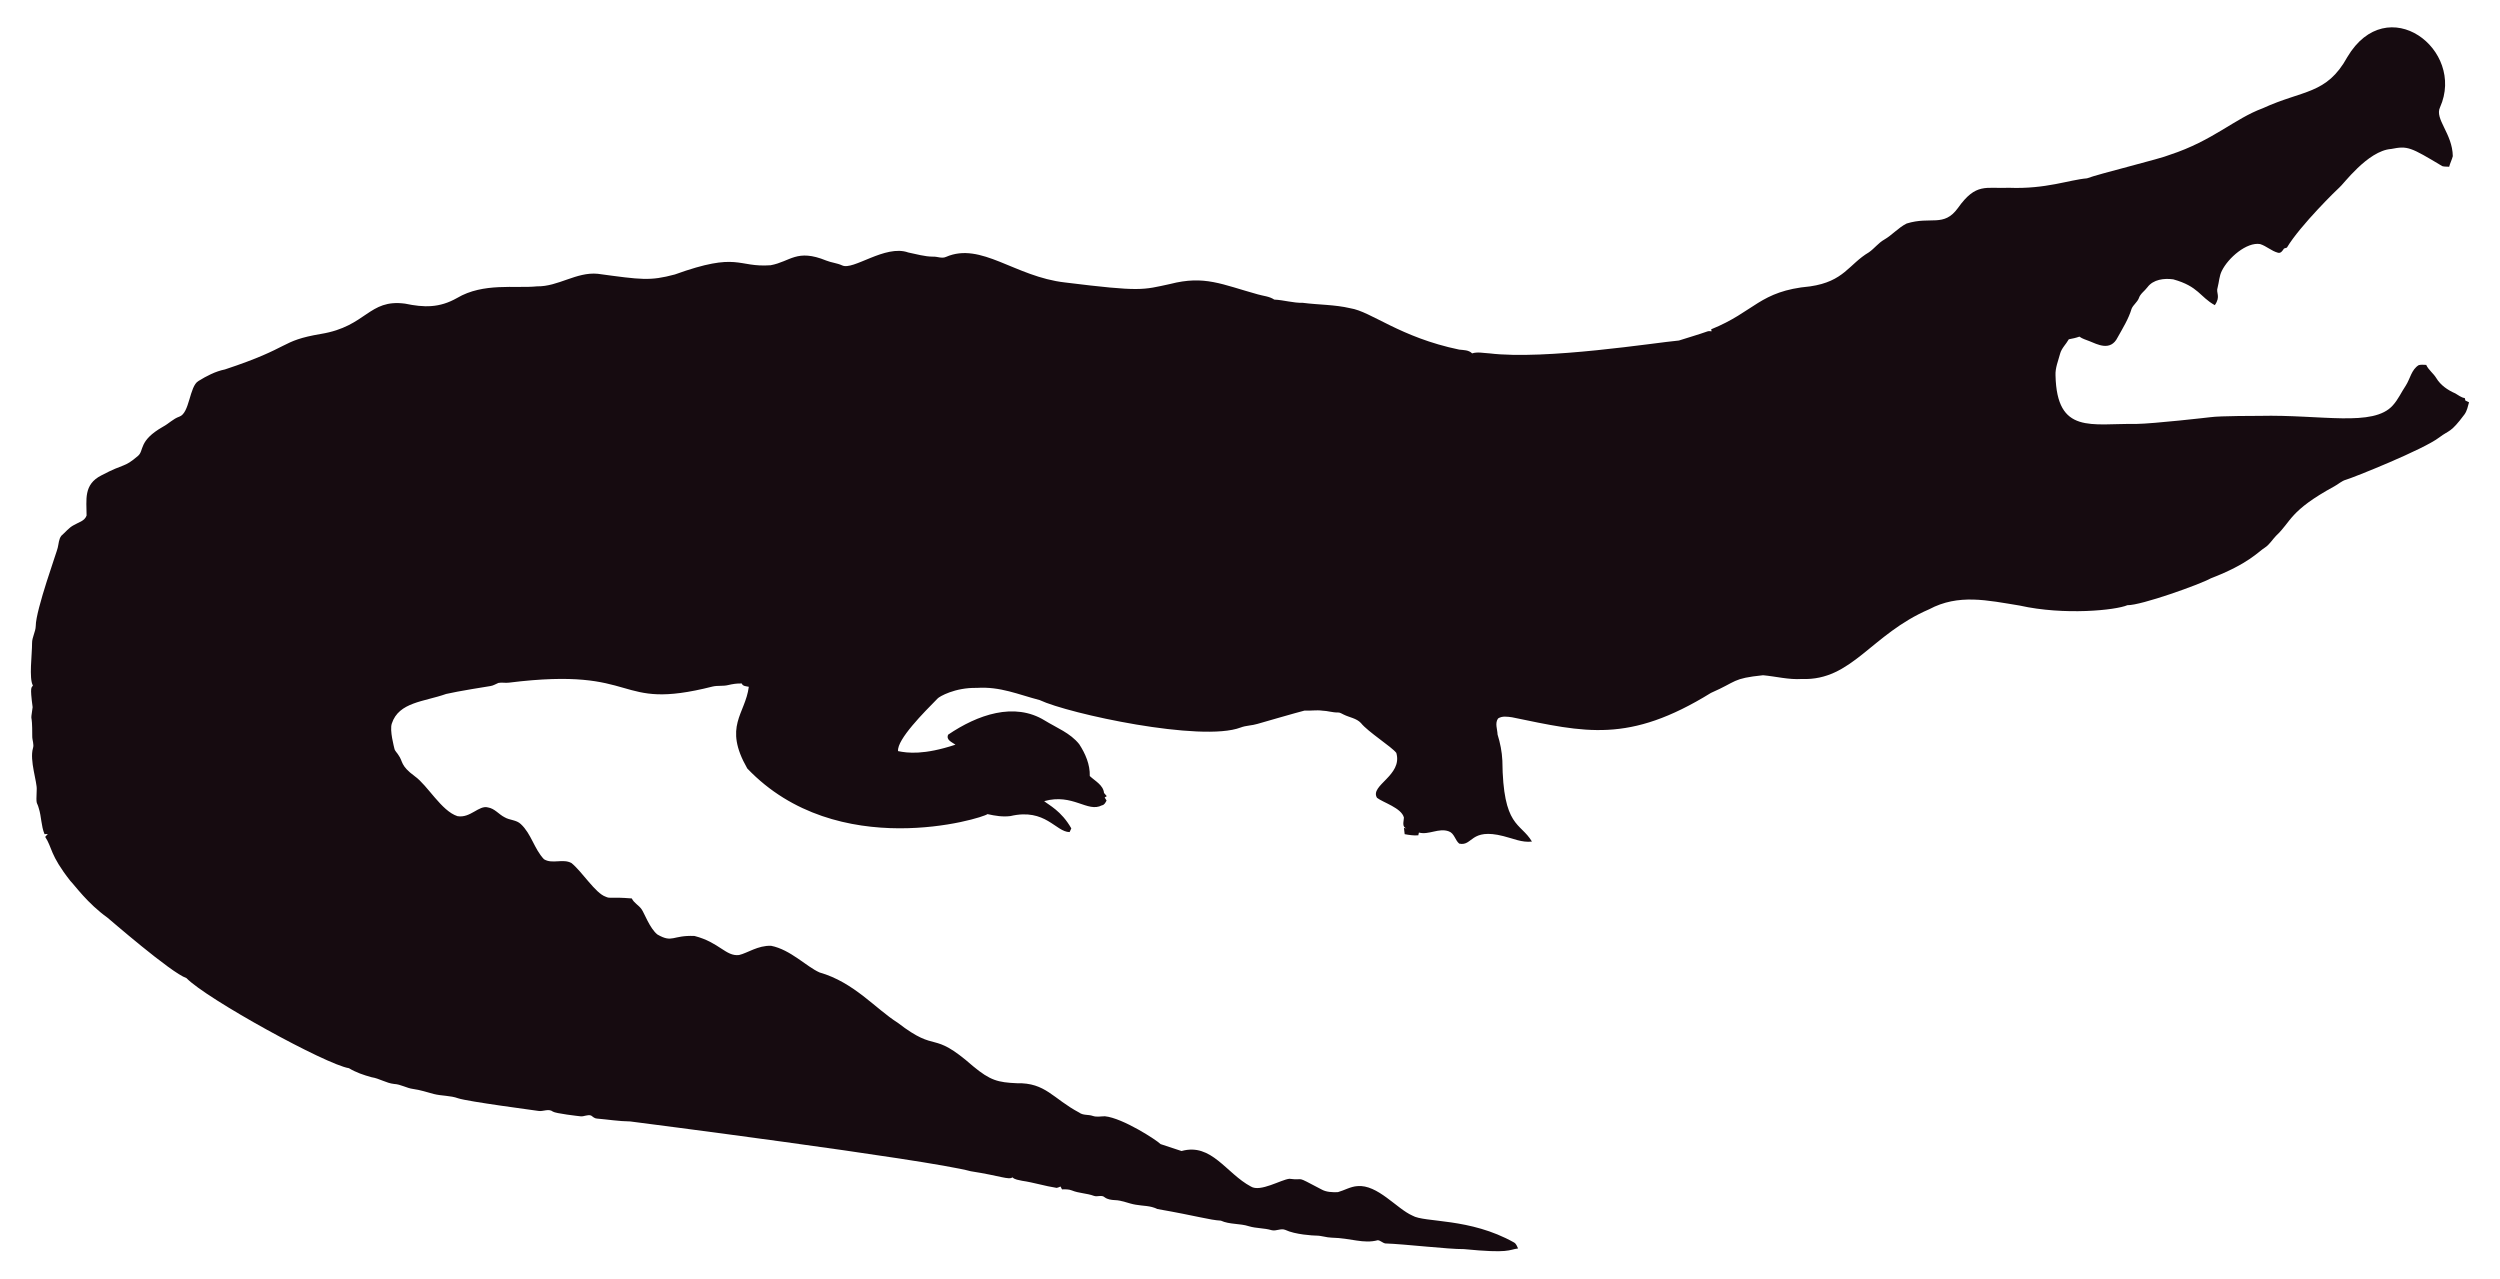
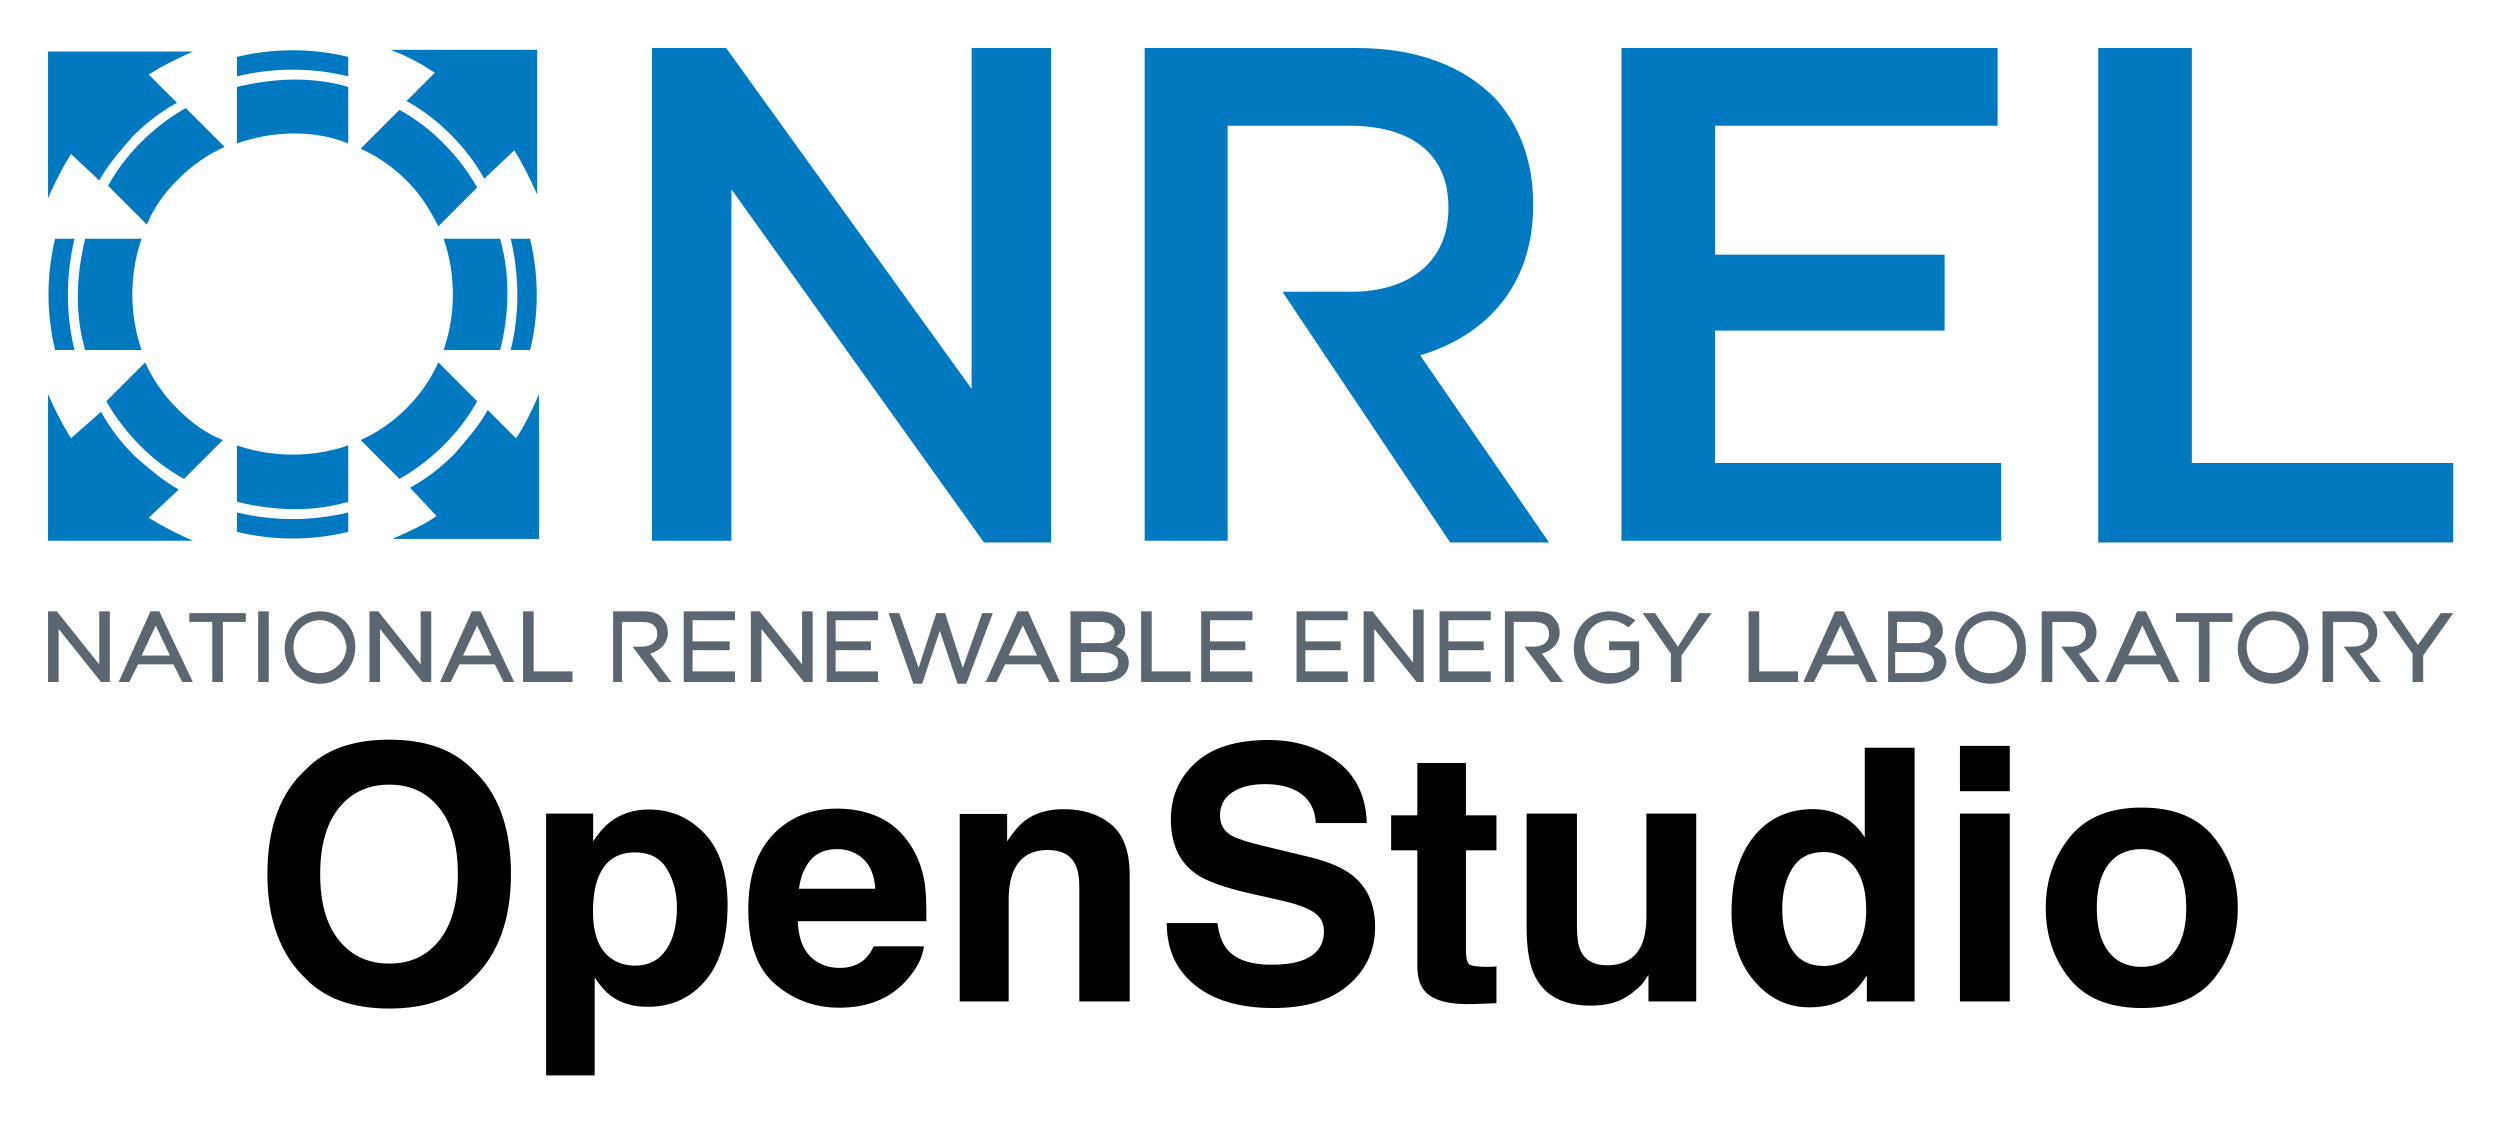
- <svg xmlns="http://www.w3.org/2000/svg" version="1.1" id="Layer_1" x="0px" y="0px" viewBox="0 0 2625.022 1342.022" enable-background="new 0 0 2625.022 1342.022" xml:space="preserve">
-   <path fill="#160B10" d="M2562.057,112.664c-5.93,12.226,13.089,27.649,13.408,51.328c-0.967,3.791-2.837,7.289-3.816,11.093  c-2.417-0.267-4.923,0.089-7.226-0.636c-33.512-20.05-36.245-21.483-53.631-18.038c-24.88,1.775-51.012,38.147-54.547,40.579  c-1,0.685-40.963,39.485-54.967,62.993c-1.056,0.331-2.086,0.661-3.078,1.005c-1.45,2.188-3.295,5.317-6.386,4.363  c-6.755-1.794-12.047-7.022-18.687-9.083c-14.172-2.325-33.569,14.577-40.185,28.126c-2.76,5.432-2.862,11.614-4.401,17.415  c-2.078,5.918,3.558,9.203-2.964,18.611c-15.758-8.651-16.89-19.671-43.645-27.108c-9.541-1.323-21.002,0.025-27.146,8.345  c-2.9,3.956-7.454,6.64-8.994,11.487c-1.705,4.223-5.788,6.857-7.569,10.978c-3.219,10.775-9.274,20.417-14.705,30.186  c-7.484,15.043-21.458,7.113-29.639,3.893c-3.549-1.501-7.378-2.404-10.482-4.745c-3.613,1.31-7.378,2.124-11.131,2.799  c-2.9,5.19-7.62,9.362-9.184,15.252c-1.972,7.442-5.139,14.807-4.771,22.656c1.426,62.435,37.744,50.23,84.657,50.985  c18.427-0.238,76.659-6.917,77.661-7.06c10.315-1.512,51.103-1.387,52.104-1.425c64.718-1.507,119.253,12.017,139.725-10.991  c5.622-6.144,8.955-13.878,13.598-20.735c4.617-7.073,5.915-16.893,13.662-21.562c2.519-0.687,5.19-0.305,7.81-0.242  c2.481,5.406,7.582,8.854,10.609,13.891c4.503,7.467,12.047,12.632,19.921,16.041c3.269,1.794,6.144,4.389,9.999,4.936  c0.166,0.852,0.369,1.705,0.598,2.57c1.259,0.611,2.519,1.208,3.854,1.819c-1.196,4.325-2.073,8.854-4.681,12.606  c-14.981,20.134-15.737,16.079-26.561,24.297c-16.513,12.73-90.704,42.38-97.937,44.421c-4.63,1.259-8.078,4.719-12.199,6.907  c-47.689,26.034-44.914,36.755-61.276,51.99c-3.969,4.096-6.856,9.273-11.754,12.403c-6.886,4.248-16.845,16.908-56.76,32.26  c-10.994,6.222-73.381,28.559-87.544,28.177c-12.182,5.289-66.295,10.873-113.113,0.394c-34.047-5.52-64.247-12.539-95.05,3.905  c-61.045,26.219-81.054,75.205-133.67,73.195c-13.739,0.903-27.159-2.684-40.745-3.943c-32.756,3.396-26.951,6.432-54.687,18.547  c-86.536,53.421-132.198,41.426-208.888,25.607c-4.859-0.636-10.304-1.616-14.68,1.259c-3.511,4.999-0.687,11.232-0.509,16.804  c2.76,8.879,4.605,18.076,5.037,27.388c0.678,70.703,18.876,64.615,31.064,85.038c-10.38,1.31-20.137-3.346-30.008-5.724  c-35.054-8.942-31.959,10.974-46.367,7.887c-4.376-3.651-5.076-10.864-10.94-12.886c-10.482-3.893-20.875,4.033-31.37,1.285  c-0.165,0.725-0.483,2.163-0.649,2.875c-4.834,0.432-9.592-0.331-14.311-1.196c-0.153-2.201-0.407-4.401-0.751-6.551  c0.7,0.127,2.112,0.382,2.824,0.509c-5.368-1.387-2.926-7.48-2.862-11.411c-2.581-10.171-21.93-15.743-28.266-20.735  c-7.896-13.101,27.192-23.356,20.29-47.143c-4.808-6.385-29.888-22.164-37.17-31.395c-4.783-5.063-12.047-5.813-18.013-8.815  c-1.972-0.827-3.791-2.315-6.017-2.239c-5.597,0.191-10.965-1.781-16.537-1.908c-6.208-0.878-12.441,0.318-18.661-0.076  c-6.376,1.51-49.471,13.993-49.471,13.993c-5.775,1.781-11.97,1.603-17.631,3.791c-41.153,15.671-180.401-14.399-211.051-28.838  c-22.477-5.819-41.27-14.396-65.945-12.772c-23.033-0.496-39.521,9.215-41.101,11.08c-14.156,14.382-42.805,43.009-41.597,55.297  c9.881,2.049,27.067,4.244,60.297-6.755c-3.6-2.633-10.164-4.859-7.683-10.52c30.91-20.96,69.478-34.528,101.385-14.896  c12.454,7.683,26.879,13.128,36.241,24.907c6.449,9.897,11.461,21.384,11.08,33.43c5.483,5.19,14.184,9.464,14.96,17.771  c0.954,1.132,1.883,2.239,2.9,3.371c-0.56,0.344-1.679,1.03-2.251,1.361c0.674,1.081,1.336,2.15,2.022,3.244  c-1.157,2.112-2.252,4.643-4.923,5.037c-15.167,7.923-30.412-12.885-60.589-4.414c4.515,3.914,17.957,10.035,28.495,28.596  c-0.623,1.285-1.221,2.582-1.781,3.893c-14.581-0.066-25.26-25.439-62.103-16.83c-8.065,1.081-16.27-0.28-24.119-2.048  c-5.689,4.616-157.704,51.097-252.241-47.919c-25.462-44.516-2.105-56.742,1.616-85.776c-2.646-0.598-6.259-0.445-7.429-3.447  c-4.834-0.216-9.63,0.547-14.311,1.666c-5.343,1.336-10.927,0.254-16.283,1.527c-104.921,26.598-73.475-21.586-213.976-4.058  c-3.638,0.483-7.327-0.471-10.927,0.267c-2.722,1.043-5.203,2.786-8.129,3.244c-1.005,0.139-35.568,5.632-46.749,8.332  c-23.248,8.245-49.669,8.494-57.027,31.013c-2.544,7.127,2.495,25.23,2.659,26.23c0.509,2.748,2.964,4.529,4.274,6.907  c5.125,7.002,1.576,10.814,17.186,22.287c13.483,9.569,27.903,36.42,44.764,41.877c13.652,2.389,22.508-11.842,32.107-9.146  c7.022,1.107,11.334,7.276,17.415,10.317c5.356,3.193,12.365,2.633,17.033,7.162c11.029,10.189,14.018,26.078,24.284,36.878  c8.765,5.47,19.972-0.979,28.965,4.071c11.309,9.233,25.045,31.634,35.809,35.287c4.836,2.294,4.589-0.02,27.477,1.832  c2.226,4.796,7.327,7.085,10.253,11.347c2.611,3.387,8.633,20.294,16.715,26.574c16.075,9.185,15.426,0.491,38.875,1.488  c26.056,6.667,32.977,21.713,46.774,19.997c8.688-1.942,19.833-10.206,33.646-9.68c20.419,4.043,37.013,21.857,50.896,27.986  c36.199,10.4,58.502,37.92,82.062,52.817c43.011,33.213,34.403,6.396,79.034,45.566c18.208,15.125,26.246,17.04,45.986,17.936  c30.318-0.751,37.93,16.193,65.525,30.81c4.134,3.155,9.541,1.844,14.196,3.498c4.147,1.463,8.51,0.394,12.772,0.369  c18.974,1.87,55.059,25.539,58.465,29.232c7.353,2.353,14.667,4.91,22.02,7.276c31.527-8.837,46.862,23.524,72.916,37.323  c9.817,6.052,31.604-7.299,40.338-8.179c17.829,2.357,3.781-4.531,33.392,11.016c5.241,3.066,11.589,3.218,17.504,3.028  c6.869-1.921,13.204-5.852,20.48-6.348c21.245-1.942,41.314,23.767,57.816,30.975c12.756,7.578,60.29,2.089,106.638,28.189  c2.366,1.298,3.155,4.007,4.3,6.284c-10.435,1.423-8.676,5.392-56.964,0.7c-16.115,0.199-61.486-5.252-82.52-5.953  c-2.824-0.572-4.91-3.04-7.772-3.397c-15.269,4.072-27.792-2.198-48.492-2.671c-5.546-0.102-10.825-2.201-16.359-2.162  c-2.762-0.015-21.848-1.008-32.323-6.004c-4.758-1.972-9.668,1.654-14.476,0.293c-7.747-2.315-16.003-1.781-23.737-4.121  c-9.541-3.104-20.277-1.692-29.41-5.865c-12.12-0.691-23.98-4.714-66.899-12.25c-6.984-3.625-14.985-3.091-22.516-4.49  c-7.416-1.145-14.324-4.643-21.892-4.821c-3.727-0.204-7.632-0.649-10.698-2.939c-3.206-2.951-7.645-0.127-11.334-1.539  c-7.531-2.798-15.774-2.646-23.203-5.712c-3.282-1.298-6.844-1.17-10.278-1.081c-0.394-0.763-1.183-2.264-1.577-3.015  c-1.285,0.636-2.608,1.119-3.982,1.45c-12.263-1.87-24.131-5.674-36.394-7.467c-3.46-0.903-7.404-1.005-10.113-3.6  c-3.831,2.97-12.398-1.54-43.747-6.411c-46.335-12.483-357.594-52.295-357.594-52.295c-11.716-0.14-23.317-2.023-34.982-3.015  c-2.442-0.127-4.211-1.844-6.068-3.18c-3.753-1.387-7.467,1.336-11.271,0.789c-2.02-0.195-26.027-2.946-28.838-4.923  c-4.592-3.587-10.278,0.216-15.367-0.738c-2.203-0.387-74.203-9.818-84.135-13.242c-8.243-2.989-17.224-2.379-25.658-4.529  c-7.162-1.895-14.209-4.274-21.574-5.254c-6.92-0.878-13.001-4.923-20.035-5.266c-8.319-0.878-15.443-5.826-23.648-7.073  c-8.256-2.252-16.448-5.037-23.775-9.49c-23.552-3.584-149.518-72.739-170.649-94.63c-16.013-5.37-81.914-62.745-82.914-63.439  c-21.039-15.096-34.147-33.758-38.964-38.595c-21.778-27.726-18.854-34.892-26.396-46.215c0.916-1.018,1.832-2.01,2.748-3.015  c-1.145,0.038-2.29,0.076-3.435,0.14c-3.651-8.676-3.18-18.28-6.042-27.172c-2.062-7.913-2.975-1.701-2.175-19.526  c0.634-7.664-7.675-30.697-3.931-43.518c1.348-4.16-0.814-8.281-0.751-12.454c0.068-28.882-2.418-11.02,0.394-30.657  c-3.041-22.85-1.09-20.042,0.305-22.719c-4.294-7.378-0.844-32.606-0.89-44.586c-0.025-6.246,3.714-11.741,3.867-17.962  c0-16.859,22.775-79.378,23.076-82.113c1.056-4.198,1.043-9.032,3.778-12.568c4.338-3.74,7.874-8.485,13.052-11.169  c4.745-2.913,11.411-4.172,13.471-10.088c0.043-16.362-3.503-32.575,15.532-42.157c25.219-13.344,23.115-7.424,38.34-20.379  c6.931-5.754,0.059-15.764,26.434-30.772c5.915-3.129,10.622-8.281,17.046-10.507c11.015-3.661,10.497-31.892,20.099-37.437  c8.612-5.33,17.796-10.113,27.795-12.148c71.433-23.584,56.818-29.805,100.939-37.31c48.019-7.907,49.805-36.895,88.244-31.777  c19.858,4.163,35.994,4.605,54.61-5.953c27.665-16.35,60.97-9.859,83.919-12.212c22.172,0.42,41.279-15.29,63.693-13.191  c46.138,6.272,54.878,7.691,80.993,0.738c67.442-24.31,65.094-7.128,100.634-9.706c20.946-3.875,27.233-17.596,58.388-4.91  c5.368,2.188,11.283,2.595,16.575,5.025c11.553,5.818,45.215-22.204,69.43-13.535c8.676,1.717,17.262,4.401,26.205,4.401  c4.49-0.216,9.083,2.252,13.446,0.293c37.015-16.156,72.304,20.872,125.096,26.815c80.305,9.923,81.3,7.845,110.289,1.603  c36.266-9.336,54.189,0.413,92.111,10.902c5.775,1.717,12.11,1.984,17.237,5.47c10.075,0.458,19.844,3.638,29.983,3.396  c16.588,2.163,33.506,1.819,49.853,5.686c21.982,3.418,52.115,30.498,114.347,43.441c4.681,0.572,9.999,0.28,13.586,3.956  c5.864-1.844,12.047-0.267,18.038-0.025c59.148,7.176,174.934-11.359,199.106-13.471c9.82-3.218,19.819-5.966,29.576-9.452  c1.488-0.674,3.155-0.356,4.758-0.229c-0.115-0.522-0.356-1.577-0.483-2.099c45.944-18.548,50.589-40.213,103.827-45.057  c35.891-5.17,40.645-23.282,61.836-35.809c5.712-3.969,9.897-9.808,16.028-13.281c8.408-4.872,14.82-12.555,23.559-16.931  c25.605-7.944,38.867,4.305,53.847-16.257c19.089-26.933,29.276-20.168,53.605-21.256c38.819,1.522,63.061-8.345,81.948-9.935  c11.484-4.495,77.877-20.69,87.061-24.742c45.297-14.857,67.746-37.884,97.505-48.848c42.187-19.404,67.008-14.225,88.74-53.694  C2506.582-10.604,2589.134,52.018,2562.057,112.664z" />
+ <svg xmlns="http://www.w3.org/2000/svg" role="img" viewBox="3.78 20.28 141.57 63.57">
+   <path fill="#0079C1" fill-rule="evenodd" d="M28.5 49.5c-.7.5-1.6.9-2.5 1.3h8.3v-8.2c-.3.7-.8 1.8-1.3 2.5l-1.6-1.6c-.5.9-1.2 1.7-1.9 2.5-.8.8-1.6 1.4-2.5 1.9l1.5 1.6zm.1-8.7c-.4.9-1 1.8-1.8 2.6s-1.7 1.4-2.6 1.8l2.2 2.2c.9-.5 1.8-1.2 2.5-1.9.8-.8 1.4-1.6 1.9-2.5l-2.2-2.2zm5.2-.7c.5-2 .5-4.2 0-6.3h-1.1c.5 2.1.5 4.3 0 6.3h1.1zm-1.7 0c.5-1.9.6-4.2 0-6.3h-3.2c.7 2 .7 4.3 0 6.3h3.2zm.8-11.3c.4.6.9 1.6 1.3 2.5v-8.2h-8.3c.8.3 1.6.7 2.5 1.3L26.8 26c.9.5 1.7 1.1 2.5 1.9.8.8 1.4 1.6 1.9 2.5l1.7-1.6zm-8.7-.1c.9.4 1.8 1 2.6 1.8s1.3 1.6 1.8 2.6l2.2-2.2c-.5-.9-1.2-1.8-1.9-2.5-.8-.8-1.6-1.4-2.5-1.9l-2.2 2.2zm-.7-5.2c-2.1-.5-4.2-.5-6.3 0v1.1c2.1-.5 4.2-.5 6.3 0v-1.1zm0 1.7c-2.1-.6-4.2-.5-6.3 0v3.2c2-.7 4.3-.8 6.3 0v-3.2zM9.4 30.5c.5-.9 1.2-1.7 1.9-2.5.8-.8 1.6-1.4 2.5-1.9l-1.6-1.6c.8-.5 1.6-.9 2.5-1.3H6.5v8.3c.4-.9.8-1.7 1.3-2.5l1.6 1.5zm4.9-4.1c-.9.5-1.8 1.2-2.5 1.9-.8.8-1.4 1.6-1.9 2.5l2.2 2.2c.4-1 1-1.8 1.8-2.6s1.7-1.4 2.6-1.8l-2.2-2.2zm-5.7 7.4c-.5 2.1-.6 4.2 0 6.3h3.2c-.7-2-.7-4.3 0-6.3H8.6zm-1.7 0c-.5 2.1-.5 4.2 0 6.3H8c-.5-2-.5-4.2 0-6.3H6.9zm.9 11.3c-.5-.8-.9-1.6-1.3-2.5v8.3h8.2c-.9-.4-1.7-.8-2.5-1.3l1.7-1.6c-.9-.5-1.7-1.2-2.5-1.9-.8-.8-1.4-1.6-1.9-2.5l-1.7 1.5zm2-2.1c.5.9 1.2 1.8 1.9 2.5.8.8 1.6 1.4 2.5 1.9l2.2-2.2c-1-.4-1.8-1-2.6-1.8s-1.4-1.7-1.8-2.6L9.8 43zm7.4 2.5c2 .7 4.3.7 6.3 0v3.2c-2.1.6-4.2.5-6.3 0v-3.2zm0 3.8c2.1.5 4.2.5 6.3 0v1.1c-2.1.5-4.2.5-6.3 0v-1.1z" clip-rule="evenodd" />
+   <path fill="#0079C1" d="M40.7 23h4.2l13.9 19.3V23h4.5v28h-3.8L45.2 31v19.9h-4.5V23zm35.7 13.8h3.9c3.4 0 5.5-1.8 5.5-4.7V32c0-3-2.1-4.6-5.6-4.6h-6.9v23.5h-4.7V23h12c3.4 0 6 1 7.8 2.8 1.4 1.5 2.2 3.6 2.2 6v.1c0 4.6-2.7 7.4-6.4 8.5L91.5 51h-5.6l-9.5-14.2zM95.6 23h21.3v4.4h-16v7.3h13V39h-13v7.5h16.2v4.4H95.6V23zm27 0h5.3v23.5h14.8V51h-20.1V23z" />
+   <path fill="#5C6670" d="M9.9 58.9h-.4l-2.4-3v3h-.6v-4H7l2.4 3v-3h.6v4h-.1zm4.8 0h-.6l-.5-1h-2l-.5 1h-.6l1.8-4h.5l1.9 4zm-2.9-1.5h1.6l-.8-1.7-.8 1.7zm4.6 1.5h-.6v-3.4h-1.3V55h3.2v.5h-1.3v3.4zm2.6 0h-.6v-4h.6v4zm2.9.1c-1.2 0-2-.9-2-2 0-1.2.9-2.1 2-2.1 1.2 0 2 .9 2 2 0 1.2-.9 2.1-2 2.1zm0-3.6c-.8 0-1.5.6-1.5 1.5s.6 1.5 1.5 1.5c.8 0 1.5-.7 1.5-1.5-.1-.8-.7-1.5-1.5-1.5zm6.2 3.5h-.4l-2.4-3v3h-.6v-4h.5l2.4 3v-3h.6v4h-.1zm4.8 0h-.6l-.5-1h-2l-.5 1h-.6l1.8-4h.5l1.9 4zM30 57.4h1.6l-.8-1.7-.8 1.7zm6.2 1.5h-2.8v-4h.6v3.4h2.2v.6zm2.9 0h-.6v-4h1.7c.5 0 .9.1 1.1.4.2.2.3.5.3.8 0 .6-.4 1-1 1.2l1.2 1.6h-.7l-1.5-2h.5c.6 0 .9-.3.9-.7 0-.5-.3-.7-.9-.7H39v3.4zm50.5 0H89v-4h1.7c.5 0 .9.1 1.1.4.2.2.3.5.3.8 0 .6-.4 1-1 1.2l1.2 1.6h-.7l-1.5-2h.5c.6 0 .9-.3.9-.7 0-.5-.3-.7-.9-.7h-1.1v3.4zm30.4 0h-.6v-4h1.7c.5 0 .9.1 1.1.4.2.2.3.5.3.8 0 .6-.4 1-1 1.2l1.2 1.6h-.7l-1.5-2h.5c.6 0 .9-.3.9-.7 0-.5-.3-.7-.9-.7h-1v3.4zm15.9 0h-.6v-4h1.7c.5 0 .9.1 1.1.4.2.2.3.5.3.8 0 .6-.4 1-1 1.2l1.2 1.6h-.6l-1.5-2h.5c.6 0 .9-.3.9-.7 0-.5-.3-.7-.9-.7h-1.1v3.4zm-90.4 0h-3v-4h2.9v.5H43v1.2h2.1v.5H43v1.2h2.4v.6h.1zm4.2 0h-.4l-2.4-3v3h-.6v-4h.5l2.4 3v-3h.6v4h-.1zm3.9 0h-3v-4h2.9v.5h-2.4v1.2h2v.5h-2v1.2h2.4v.6h.1zm4.9.1H58l-1-3-1 3h-.5l-1.4-4h.6l1.1 3.1 1-3.1h.5l1 3.1 1.1-3.1h.6l-1.5 4zm5.3-.1h-.6l-.5-1h-2l-.5 1h-.6l1.8-4h.6l1.8 4zm-2.9-1.5h1.6l-.8-1.7-.8 1.7zm5.3 1.5h-1.8v-4h1.7c.4 0 .8.1 1.1.4.2.2.3.4.3.7 0 .5-.3.7-.5.9.5.2.7.5.7.9 0 .7-.6 1.1-1.5 1.1zm-1.2-.5h1.2c.6 0 .9-.2.9-.6 0-.5-.6-.6-1-.6H65v1.2zm0-1.7h1.1c.5 0 .8-.2.8-.6 0-.4-.3-.6-.8-.6H65v1.2zm6.2 2.2h-2.8v-4h.6v3.4h2.2v.6zm3.6 0h-3v-4h2.9v.5h-2.4v1.2h2v.5h-2v1.2h2.4v.6h.1zm5.4 0h-3v-4h2.9v.5h-2.4v1.2h2v.5h-2v1.2h2.4v.6h.1zm4.2 0H84l-2.4-3v3H81v-4h.5l2.3 2.9v-3h.6v4.1zm3.9 0h-3v-4h2.9v.5h-2.4v1.2h2v.5h-2v1.2h2.4v.6h.1zm6.6.1c-1.2 0-2-.8-2-2s.9-2.1 2-2.1c.6 0 1 .2 1.5.5l-.4.4c-.3-.2-.6-.4-1.1-.4-.8 0-1.4.7-1.4 1.5 0 .9.6 1.5 1.5 1.5.4 0 .8-.1 1.1-.4v-.9h-1.2v-.5h1.7v1.6c-.3.4-.9.8-1.7.8zm4.1-.1h-.6v-1.6L96.8 55h.7l1.3 1.9L100 55h.7L99 57.4v1.5zm6.6 0h-2.8v-4h.6v3.4h2.2v.6zm4.5 0h-.6l-.5-1h-2l-.5 1h-.6l1.8-4h.5l1.9 4zm-2.9-1.5h1.6l-.8-1.7-.8 1.7zm5.3 1.5h-1.8v-4h1.7c.5 0 .8.1 1.1.4.2.2.3.4.3.7 0 .5-.3.7-.5.9.5.2.7.5.7.9-.1.7-.6 1.1-1.5 1.1zm-1.3-.5h1.2c.6 0 .9-.2.9-.6 0-.5-.6-.6-1-.6h-1.2v1.2h.1zm0-1.7h1.1c.5 0 .8-.2.8-.6 0-.4-.3-.6-.8-.6h-1.1v1.2zm5.3 2.3c-1.2 0-2-.9-2-2 0-1.2.9-2.1 2-2.1 1.2 0 2 .9 2 2 .1 1.2-.8 2.1-2 2.1zm0-3.6c-.8 0-1.5.6-1.5 1.5s.6 1.5 1.5 1.5c.8 0 1.5-.7 1.5-1.5s-.6-1.5-1.5-1.5zm10.7 3.5h-.6l-.5-1h-2l-.5 1h-.6l1.8-4h.5l1.9 4zm-2.9-1.5h1.6l-.8-1.7-.8 1.7zm4.6 1.5h-.6v-3.4H127V55h3.2v.5h-1.3v3.4zm3.6.1c-1.2 0-2-.9-2-2 0-1.2.9-2.1 2-2.1 1.2 0 2 .9 2 2 0 1.2-.9 2.1-2 2.1zm0-3.6c-.8 0-1.5.6-1.5 1.5s.6 1.5 1.5 1.5c.8 0 1.5-.7 1.5-1.5-.1-.8-.7-1.5-1.5-1.5zm8.5 3.5h-.6v-1.6l-1.7-2.4h.7l1.3 1.9L142 55h.7l-1.7 2.4v1.5z" />
+   <path d="M28.659 73.527c-.7.88-1.643 1.319-2.834 1.319-1.191 0-2.14-.439-2.851-1.319-.708-.877-1.063-2.127-1.063-3.748 0-1.619.355-2.868 1.063-3.748.711-.877 1.66-1.319 2.851-1.319 1.191 0 2.135.441 2.834 1.324.7.88 1.049 2.129 1.049 3.742 0 1.621-.35 2.871-1.049 3.748zm1.879 2.188c1.449-1.374 2.177-3.351 2.177-5.936 0-2.635-.727-4.614-2.177-5.933-1.088-1.122-2.66-1.68-4.714-1.68-2.057 0-3.628.558-4.714 1.68-1.458 1.319-2.188 3.298-2.188 5.933 0 2.585.73 4.561 2.188 5.936 1.085 1.119 2.657 1.677 4.714 1.677 2.054 0 3.626-.558 4.714-1.677zm-4.714-13.548zm15.727 7.329c.375.63.561 1.358.561 2.177 0 .997-.203 1.793-.611 2.39-.405.6-.997.899-1.771.899-.533 0-.994-.147-1.385-.439-.658-.502-.986-1.371-.986-2.607 0-.78.097-1.424.294-1.932.378-.958 1.069-1.435 2.077-1.435.841 0 1.446.317 1.821.947zm2.138-2.002c-.863-.916-1.916-1.374-3.157-1.374-.852 0-1.588.236-2.207.711-.339.267-.658.633-.955 1.094v-1.571h-2.665v14.825h2.751V75.634c.294.45.594.791.899 1.027.558.422 1.26.633 2.107.633 1.327 0 2.413-.491 3.256-1.474.841-.983 1.263-2.41 1.263-4.284 0-1.777-.43-3.123-1.294-4.042zm6.002 1.474c.355-.403.855-.605 1.499-.605.591 0 1.088.192 1.488.572.4.38.622.938.669 1.674h-4.325c.092-.691.314-1.235.669-1.641zm3.889-2.401c-.708-.33-1.507-.497-2.39-.497-1.491 0-2.704.491-3.637 1.474-.933.983-1.399 2.396-1.399 4.236 0 1.966.516 3.384 1.552 4.256 1.033.872 2.227 1.308 3.581 1.308 1.641 0 2.915-.519 3.826-1.552.586-.652.913-1.294.986-1.924h-2.84c-.15.314-.322.558-.516.733-.358.325-.825.489-1.396.489-.541 0-1.002-.133-1.385-.403-.633-.428-.966-1.177-1.005-2.243h7.279c.014-.919-.017-1.621-.086-2.11-.125-.833-.394-1.563-.811-2.196-.464-.713-1.047-1.238-1.757-1.571zm-2.196-.497zm15.319.894c-.7-.577-1.599-.863-2.698-.863-.88 0-1.605.214-2.177.644-.319.239-.658.633-1.016 1.18v-1.552h-2.685v10.619h2.773v-5.758c0-.658.092-1.197.272-1.621.353-.8.999-1.199 1.943-1.199.766 0 1.288.272 1.56.819.15.3.225.73.225 1.288v6.471h2.851v-7.163c0-1.335-.35-2.29-1.049-2.865zm-3.723-.894zm9.739 6.482h-2.868c0 1.496.536 2.671 1.61 3.526 1.072.858 2.546 1.285 4.42 1.285 1.835 0 3.256-.436 4.261-1.305 1.005-.866 1.507-1.96 1.507-3.273 0-1.283-.43-2.263-1.288-2.937-.552-.436-1.374-.786-2.46-1.044l-2.479-.597c-.955-.228-1.58-.425-1.874-.594-.455-.255-.683-.639-.683-1.152 0-.561.23-.997.694-1.308.461-.314 1.08-.469 1.855-.469.694 0 1.277.119 1.746.361.702.364 1.08.98 1.133 1.843h2.887c-.05-1.527-.614-2.693-1.682-3.498-1.072-.802-2.365-1.205-3.881-1.205-1.816 0-3.19.425-4.128 1.277-.936.855-1.405 1.924-1.405 3.212 0 1.413.486 2.451 1.455 3.115.572.397 1.607.763 3.104 1.102l1.521.341c.891.194 1.546.419 1.963.675.416.258.625.627.625 1.102 0 .813-.419 1.369-1.26 1.669-.441.155-1.016.233-1.727.233-1.183 0-2.021-.294-2.507-.888-.269-.325-.447-.816-.539-1.471zm2.918-10.386zm6.921 6.266h1.482v6.549c0 .664.158 1.155.469 1.474.483.5 1.38.727 2.693.683l1.319-.05v-2.079a4.517 4.517 0 0 1-.278.017c-.094.003-.183.006-.269.006-.566 0-.905-.056-1.013-.164-.111-.105-.167-.378-.167-.813v-5.622h1.727v-1.982h-1.727v-2.965h-2.754v2.965h-1.482zm10.522-2.079h-2.851v6.413c0 1.216.153 2.138.458 2.762.547 1.133 1.607 1.699 3.184 1.699.544 0 1.022-.072 1.43-.217.405-.142.827-.408 1.263-.8.142-.125.267-.267.369-.43.105-.161.169-.261.197-.291v1.502h2.704v-10.638h-2.821v5.788c0 .683-.092 1.233-.275 1.649-.35.769-1.002 1.152-1.952 1.152-.741 0-1.238-.269-1.494-.811-.142-.305-.214-.761-.214-1.366zm1.952-.283zm13.126.455c-.5-.283-1.072-.425-1.716-.425-1.399 0-2.518.519-3.354 1.56-.836 1.041-1.255 2.471-1.255 4.286 0 1.574.425 2.862 1.274 3.87.85 1.005 1.896 1.507 3.137 1.507.755 0 1.388-.144 1.893-.43.508-.286.961-.744 1.358-1.377v1.474h2.704V62.624h-2.821v5.075c-.314-.5-.719-.891-1.222-1.174zm.686 7.579c-.411.583-1.011.877-1.796.877-.788 0-1.374-.294-1.763-.883-.386-.589-.58-1.374-.58-2.357 0-.911.189-1.674.572-2.29.38-.614.977-.922 1.791-.922.533 0 1.002.169 1.405.508.658.558.986 1.491.986 2.79 0 .933-.205 1.691-.614 2.276zm8.745-9.02v-2.568h-2.821v2.568zm-2.821 1.269v10.638h2.821v-10.638zm12.16 7.809c-.436.577-1.061.869-1.874.869-.813 0-1.441-.291-1.879-.869-.439-.58-.658-1.402-.658-2.471 0-1.066.219-1.888.658-2.465.439-.575 1.066-.863 1.879-.863.813 0 1.438.289 1.874.863.436.577.655 1.399.655 2.465 0 1.069-.219 1.891-.655 2.471zm2.227 1.535c.897-1.108 1.346-2.443 1.346-4.006 0-1.535-.45-2.865-1.346-3.992-.899-1.124-2.263-1.688-4.089-1.688-1.83 0-3.193.564-4.092 1.688-.897 1.127-1.346 2.457-1.346 3.992 0 1.563.45 2.898 1.346 4.006.899 1.11 2.263 1.666 4.092 1.666 1.827 0 3.19-.555 4.089-1.666zm-4.089-9.628z" />
</svg>
